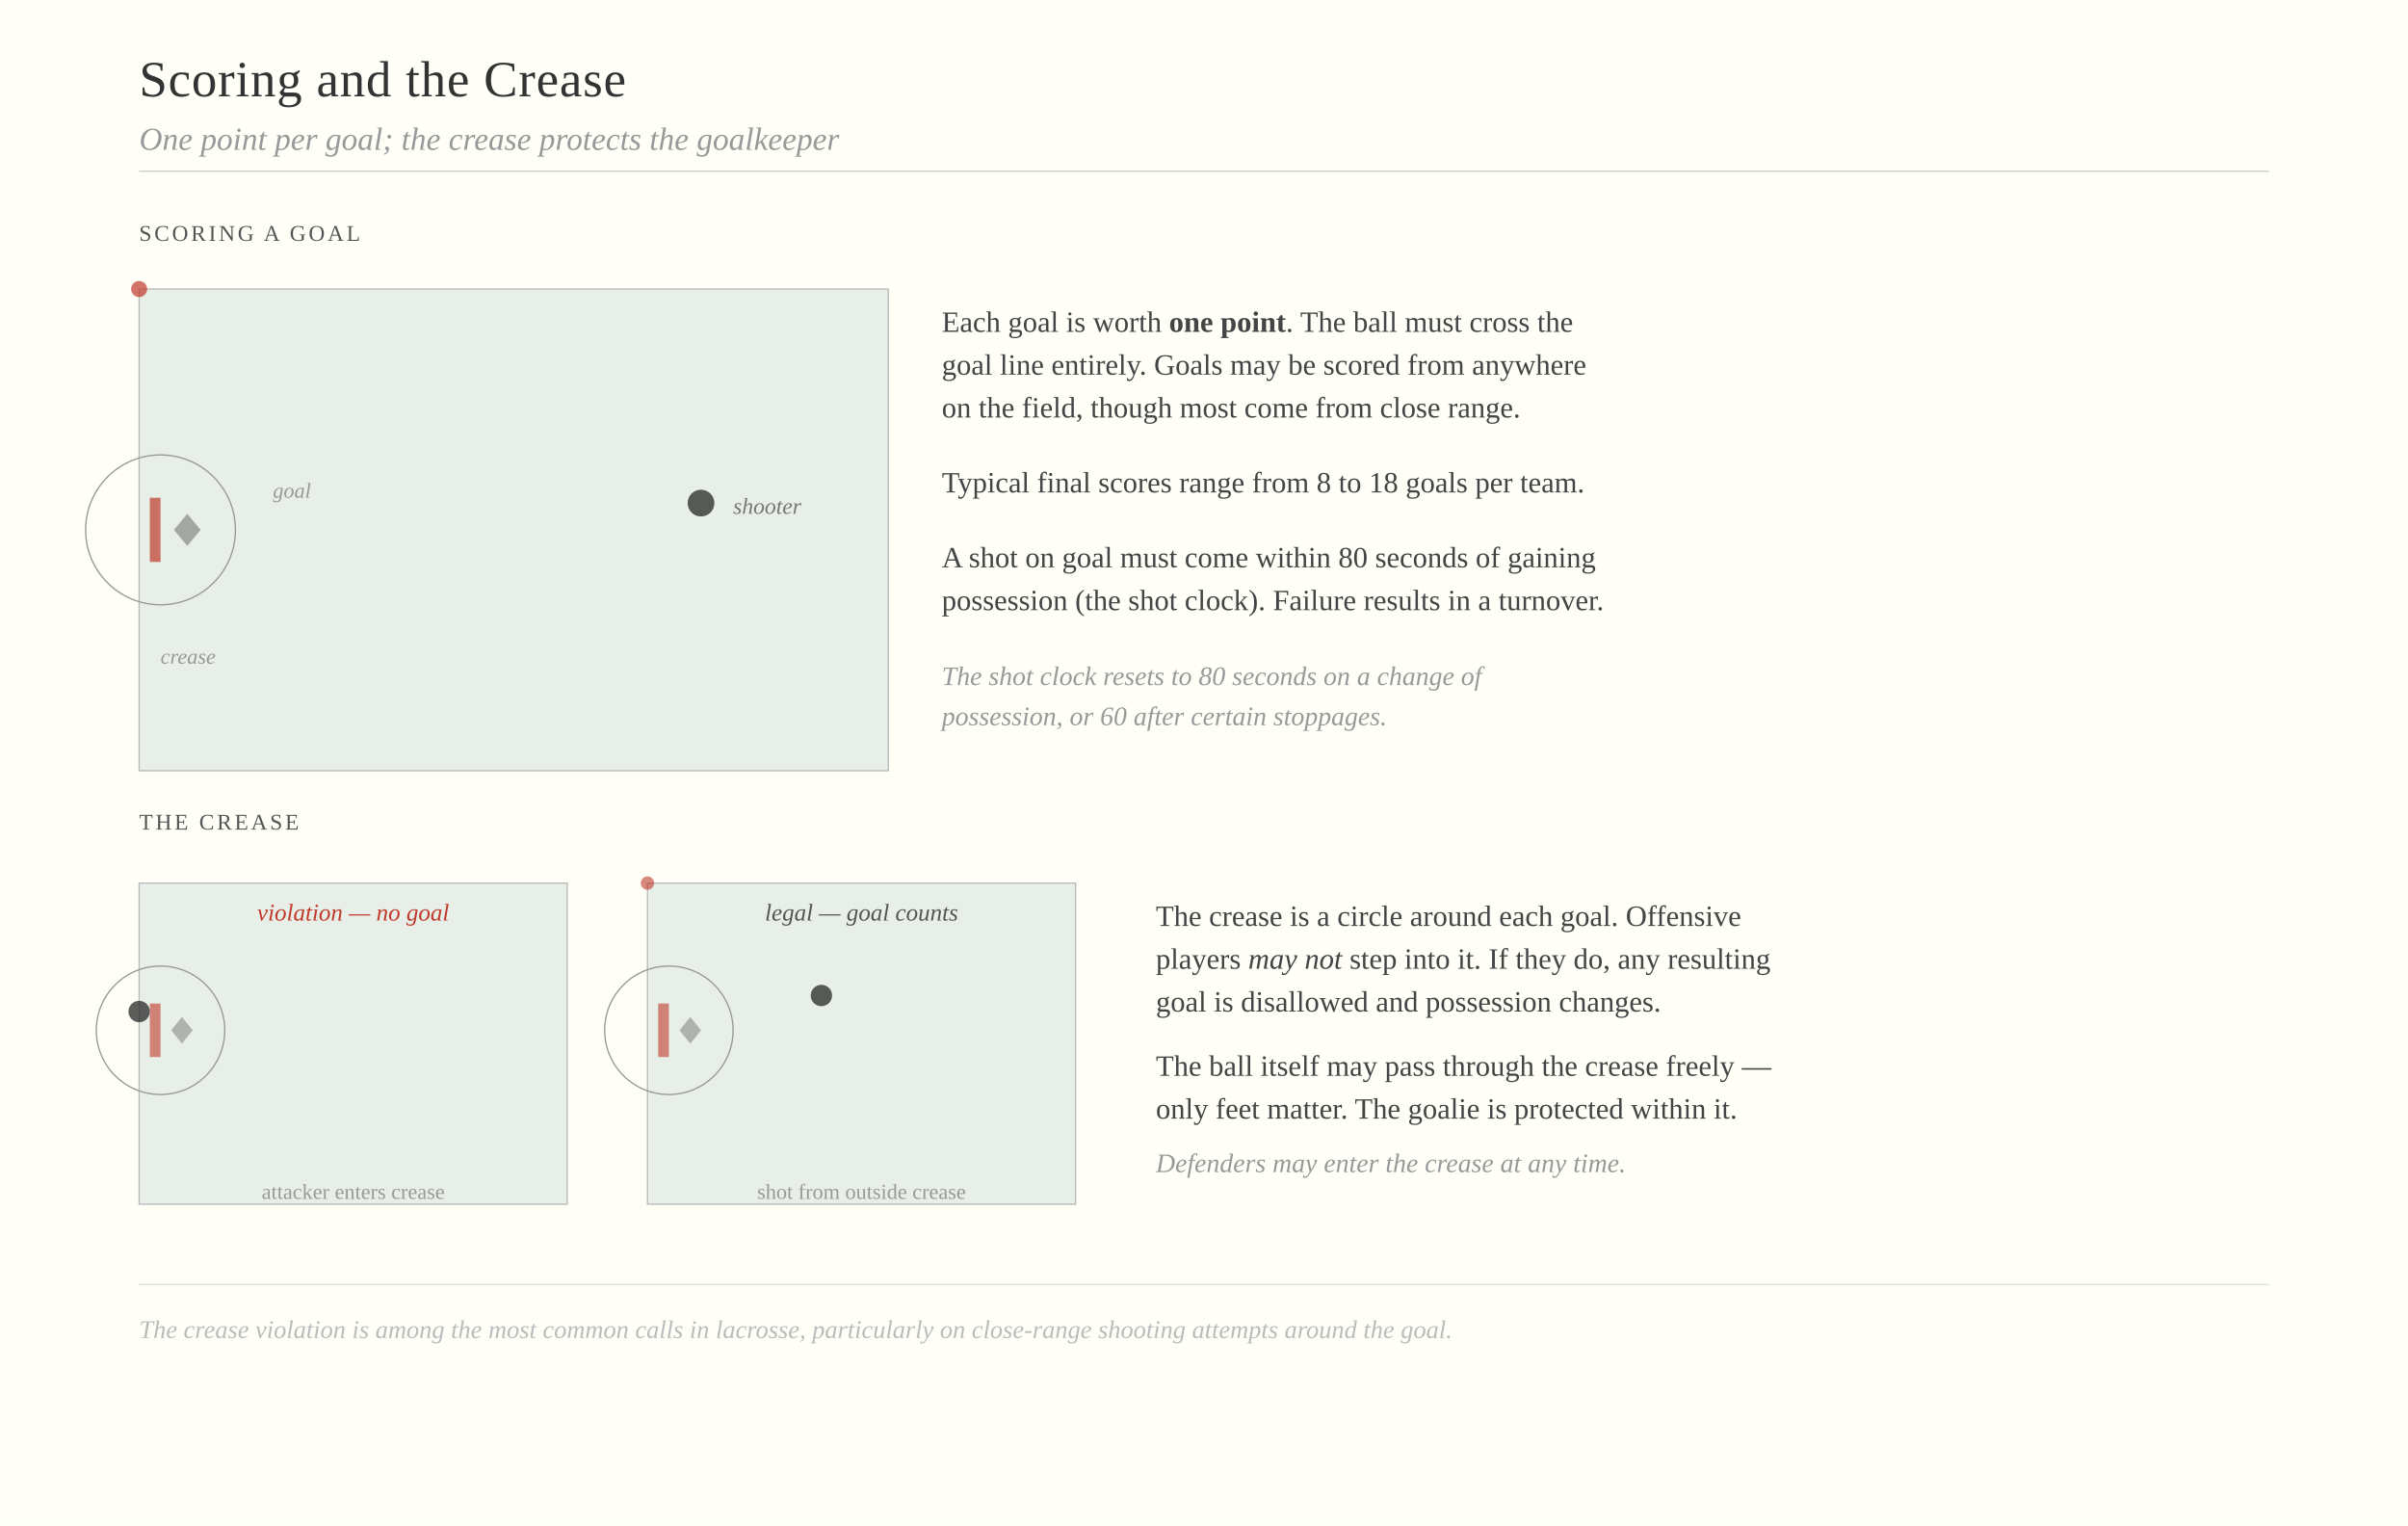
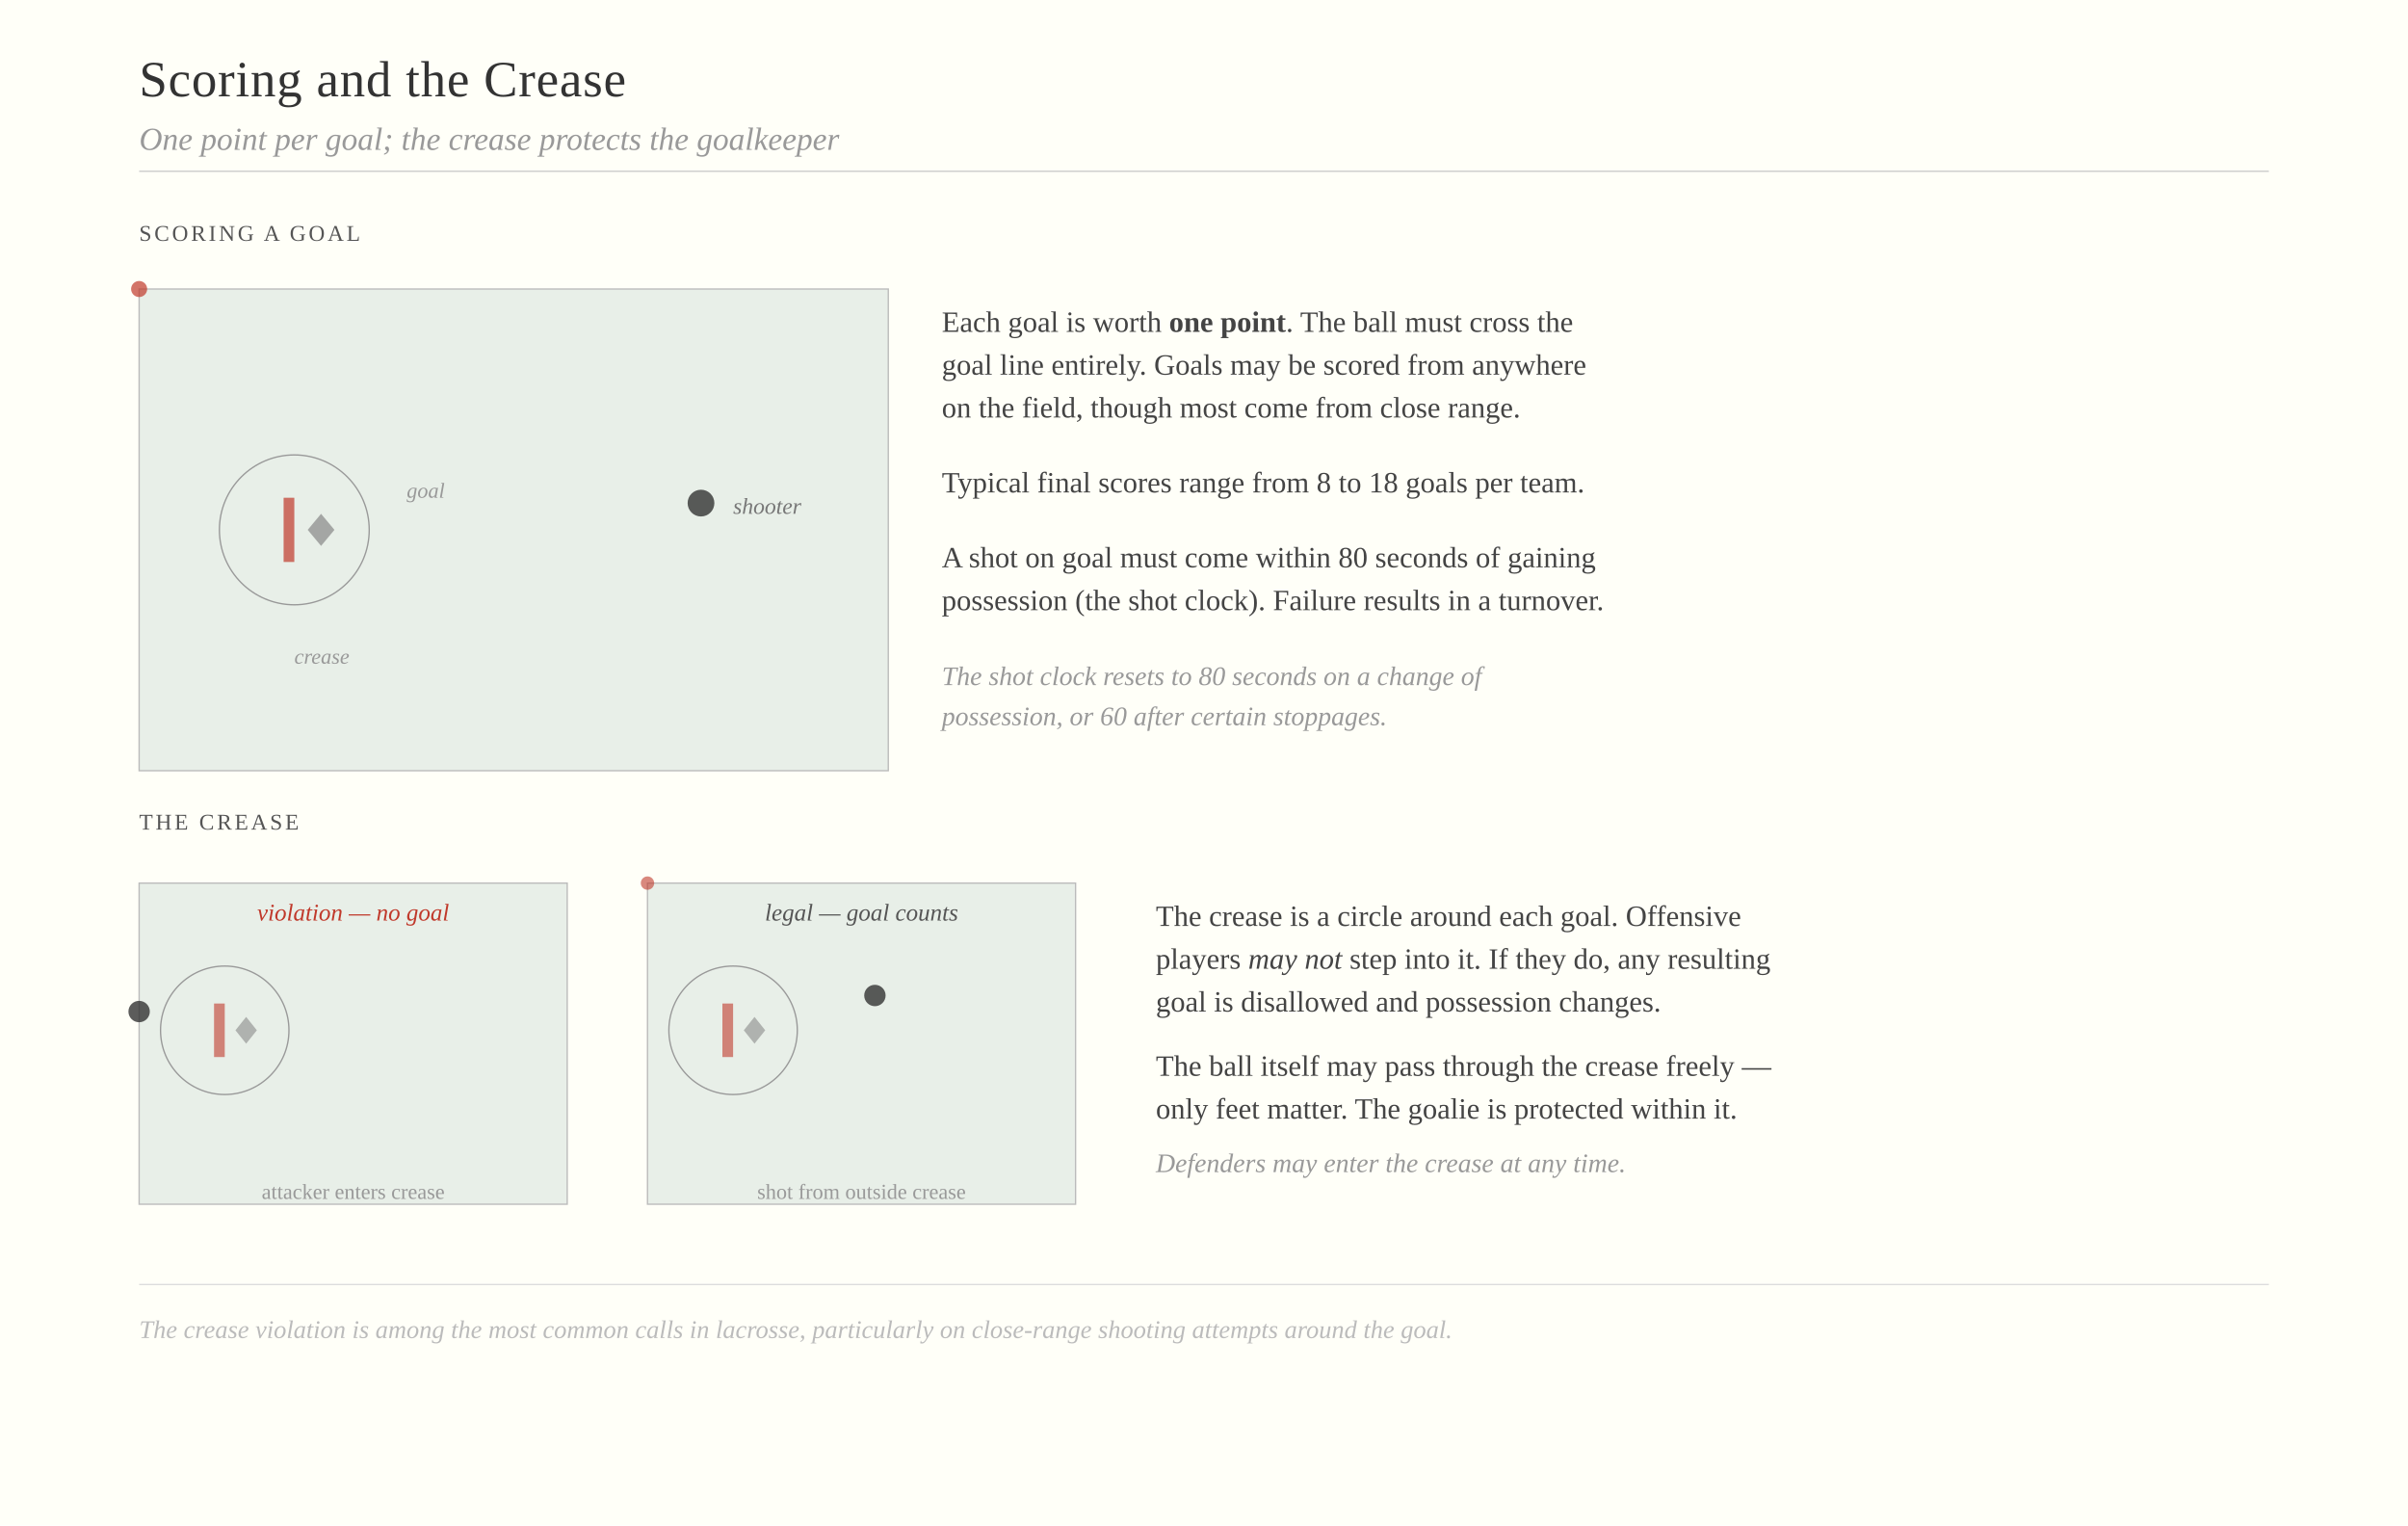
<svg xmlns="http://www.w3.org/2000/svg" viewBox="0 0 900 570" font-family="Georgia, 'Times New Roman', serif">
  <defs>
    <style>
      @keyframes fadeIn { from { opacity: 0; } to { opacity: 1; } }
      @keyframes ballTravel { 0% { cx: 230; cy: 90; opacity: 1; } 50% { cx: 110; cy: 100; opacity: 1; } 80% { cx: 38; cy: 108; opacity: 1; } 85%, 100% { cx: 38; cy: 108; opacity: 0; } }
      @keyframes goalMark { 0%, 75% { opacity: 0; } 80%, 95% { opacity: 0.6; } 100% { opacity: 0; } }
      @keyframes stepIn { 0%, 100% { cx: 70; } 40%, 60% { cx: 48; } }
      @keyframes warnFlash { 0%, 35% { opacity: 0; } 40%, 60% { opacity: 0.7; } 65%, 100% { opacity: 0; } }
    </style>
  </defs>
  <rect width="900" height="570" fill="#fffff8" />
  <text x="52" y="36" font-size="19" fill="#333" font-weight="400" style="animation: fadeIn 0.8s ease" letter-spacing="0.3">Scoring and the Crease</text>
  <text x="52" y="56" font-size="12" fill="#999" font-style="italic">One point per goal; the crease protects the goalkeeper</text>
  <line x1="52" y1="64" x2="848" y2="64" stroke="#ccc" stroke-width="0.5" />
  <g transform="translate(52, 90)" style="animation: fadeIn 0.6s ease 0.2s both">
    <text x="0" y="0" font-size="12" fill="#555" font-variant="small-caps" letter-spacing="1">scoring a goal</text>
    <g transform="translate(0, 18)">
      <rect x="0" y="0" width="280" height="180" fill="#e8efe8" stroke="#bbb" stroke-width="0.5" />
-       <rect x="4" y="78" width="4" height="24" fill="#c0392b" opacity="0.7" />
-       <circle cx="8" cy="90" r="28" fill="none" stroke="#999" stroke-width="0.5" />
-       <polygon points="18,84 23,90 18,96 13,90" fill="#888" opacity="0.7" />
+       <rect x="54" y="78" width="4" height="24" fill="#c0392b" opacity="0.7" />
+       <circle cx="58" cy="90" r="28" fill="none" stroke="#999" stroke-width="0.5" />
+       <polygon points="68,84 73,90 68,96 63,90" fill="#888" opacity="0.7" />
      <circle cx="210" cy="80" r="5" fill="#333" opacity="0.8" />
      <text x="222" y="84" font-size="8.5" fill="#777" font-style="italic">shooter</text>
      <circle r="3" fill="#c0392b" opacity="0.7">
-         <animate attributeName="cx" values="205;110;18" dur="3s" repeatCount="indefinite" />
+         <animate attributeName="cx" values="205;130;68" dur="3s" repeatCount="indefinite" />
        <animate attributeName="cy" values="80;85;90" dur="3s" repeatCount="indefinite" />
        <animate attributeName="opacity" values="0.7;0.7;0" dur="3s" repeatCount="indefinite" />
      </circle>
-       <text x="140" y="50" text-anchor="middle" font-size="13" fill="#333" font-style="italic" opacity="0">
+       <text x="150" y="50" text-anchor="middle" font-size="13" fill="#333" font-style="italic" opacity="0">
        goal
        <animate attributeName="opacity" values="0;0;0;0.6;0" dur="3s" repeatCount="indefinite" />
      </text>
-       <text x="8" y="140" font-size="8" fill="#999" font-style="italic">crease</text>
-       <text x="50" y="78" font-size="8" fill="#999" font-style="italic">goal</text>
+       <text x="58" y="140" font-size="8" fill="#999" font-style="italic">crease</text>
+       <text x="100" y="78" font-size="8" fill="#999" font-style="italic">goal</text>
    </g>
    <g transform="translate(300, 18)">
      <text x="0" y="16" font-size="11" fill="#444">Each goal is worth <tspan font-weight="600">one point</tspan>. The ball must cross the</text>
      <text x="0" y="32" font-size="11" fill="#444">goal line entirely. Goals may be scored from anywhere</text>
      <text x="0" y="48" font-size="11" fill="#444">on the field, though most come from close range.</text>
      <text x="0" y="76" font-size="11" fill="#444">Typical final scores range from 8 to 18 goals per team.</text>
      <text x="0" y="104" font-size="11" fill="#444">A shot on goal must come within 80 seconds of gaining</text>
      <text x="0" y="120" font-size="11" fill="#444">possession (the shot clock). Failure results in a turnover.</text>
      <text x="0" y="148" font-size="10" fill="#999" font-style="italic">The shot clock resets to 80 seconds on a change of</text>
      <text x="0" y="163" font-size="10" fill="#999" font-style="italic">possession, or 60 after certain stoppages.</text>
    </g>
  </g>
  <g transform="translate(52, 310)" style="animation: fadeIn 0.8s ease 0.8s both">
    <text x="0" y="0" font-size="12" fill="#555" font-variant="small-caps" letter-spacing="1">the crease</text>
    <g transform="translate(0, 20)">
      <rect x="0" y="0" width="160" height="120" fill="#e8efe8" stroke="#bbb" stroke-width="0.5" />
-       <rect x="4" y="45" width="4" height="20" fill="#c0392b" opacity="0.6" />
-       <circle cx="8" cy="55" r="24" fill="none" stroke="#999" stroke-width="0.5" />
-       <polygon points="16,50 20,55 16,60 12,55" fill="#888" opacity="0.6" />
+       <rect x="28" y="45" width="4" height="20" fill="#c0392b" opacity="0.6" />
+       <circle cx="32" cy="55" r="24" fill="none" stroke="#999" stroke-width="0.5" />
+       <polygon points="40,50 44,55 40,60 36,55" fill="#888" opacity="0.6" />
      <circle cy="48" r="4" fill="#333" opacity="0.8">
-         <animate attributeName="cx" values="52;30;30;52" dur="3.5s" repeatCount="indefinite" />
+         <animate attributeName="cx" values="72;50;50;72" dur="3.5s" repeatCount="indefinite" />
      </circle>
      <g opacity="0">
-         <line x1="70" y1="85" x2="90" y2="105" stroke="#c0392b" stroke-width="1.5" />
-         <line x1="90" y1="85" x2="70" y2="105" stroke="#c0392b" stroke-width="1.5" />
+         <line x1="85" y1="85" x2="105" y2="105" stroke="#c0392b" stroke-width="1.5" />
+         <line x1="105" y1="85" x2="85" y2="105" stroke="#c0392b" stroke-width="1.5" />
        <animate attributeName="opacity" values="0;0;0.7;0.7;0" dur="3.5s" repeatCount="indefinite" />
      </g>
      <text x="80" y="14" text-anchor="middle" font-size="9" fill="#c0392b" font-style="italic">violation — no goal</text>
      <text x="80" y="118" text-anchor="middle" font-size="8" fill="#999">attacker enters crease</text>
    </g>
    <g transform="translate(190, 20)">
      <rect x="0" y="0" width="160" height="120" fill="#e8efe8" stroke="#bbb" stroke-width="0.5" />
-       <rect x="4" y="45" width="4" height="20" fill="#c0392b" opacity="0.6" />
-       <circle cx="8" cy="55" r="24" fill="none" stroke="#999" stroke-width="0.5" />
-       <polygon points="16,50 20,55 16,60 12,55" fill="#888" opacity="0.6" />
-       <circle cx="65" cy="42" r="4" fill="#333" opacity="0.8" />
+       <rect x="28" y="45" width="4" height="20" fill="#c0392b" opacity="0.6" />
+       <circle cx="32" cy="55" r="24" fill="none" stroke="#999" stroke-width="0.5" />
+       <polygon points="40,50 44,55 40,60 36,55" fill="#888" opacity="0.6" />
+       <circle cx="85" cy="42" r="4" fill="#333" opacity="0.8" />
      <circle r="2.5" fill="#c0392b" opacity="0.6">
-         <animate attributeName="cx" values="60;30;8" dur="2.5s" repeatCount="indefinite" />
+         <animate attributeName="cx" values="80;55;32" dur="2.5s" repeatCount="indefinite" />
        <animate attributeName="cy" values="42;48;55" dur="2.5s" repeatCount="indefinite" />
      </circle>
      <text x="80" y="14" text-anchor="middle" font-size="9" fill="#555" font-style="italic">legal — goal counts</text>
      <text x="80" y="118" text-anchor="middle" font-size="8" fill="#999">shot from outside crease</text>
    </g>
    <g transform="translate(380, 20)">
      <text x="0" y="16" font-size="11" fill="#444">The crease is a circle around each goal. Offensive</text>
      <text x="0" y="32" font-size="11" fill="#444">players <tspan font-style="italic">may not</tspan> step into it. If they do, any resulting</text>
      <text x="0" y="48" font-size="11" fill="#444">goal is disallowed and possession changes.</text>
      <text x="0" y="72" font-size="11" fill="#444">The ball itself may pass through the crease freely —</text>
      <text x="0" y="88" font-size="11" fill="#444">only feet matter. The goalie is protected within it.</text>
      <text x="0" y="108" font-size="10" fill="#999" font-style="italic">Defenders may enter the crease at any time.</text>
    </g>
  </g>
  <line x1="52" y1="480" x2="848" y2="480" stroke="#ddd" stroke-width="0.5" />
  <text x="52" y="500" font-size="9.5" fill="#bbb" font-style="italic">The crease violation is among the most common calls in lacrosse, particularly on close-range shooting attempts around the goal.</text>
</svg>
